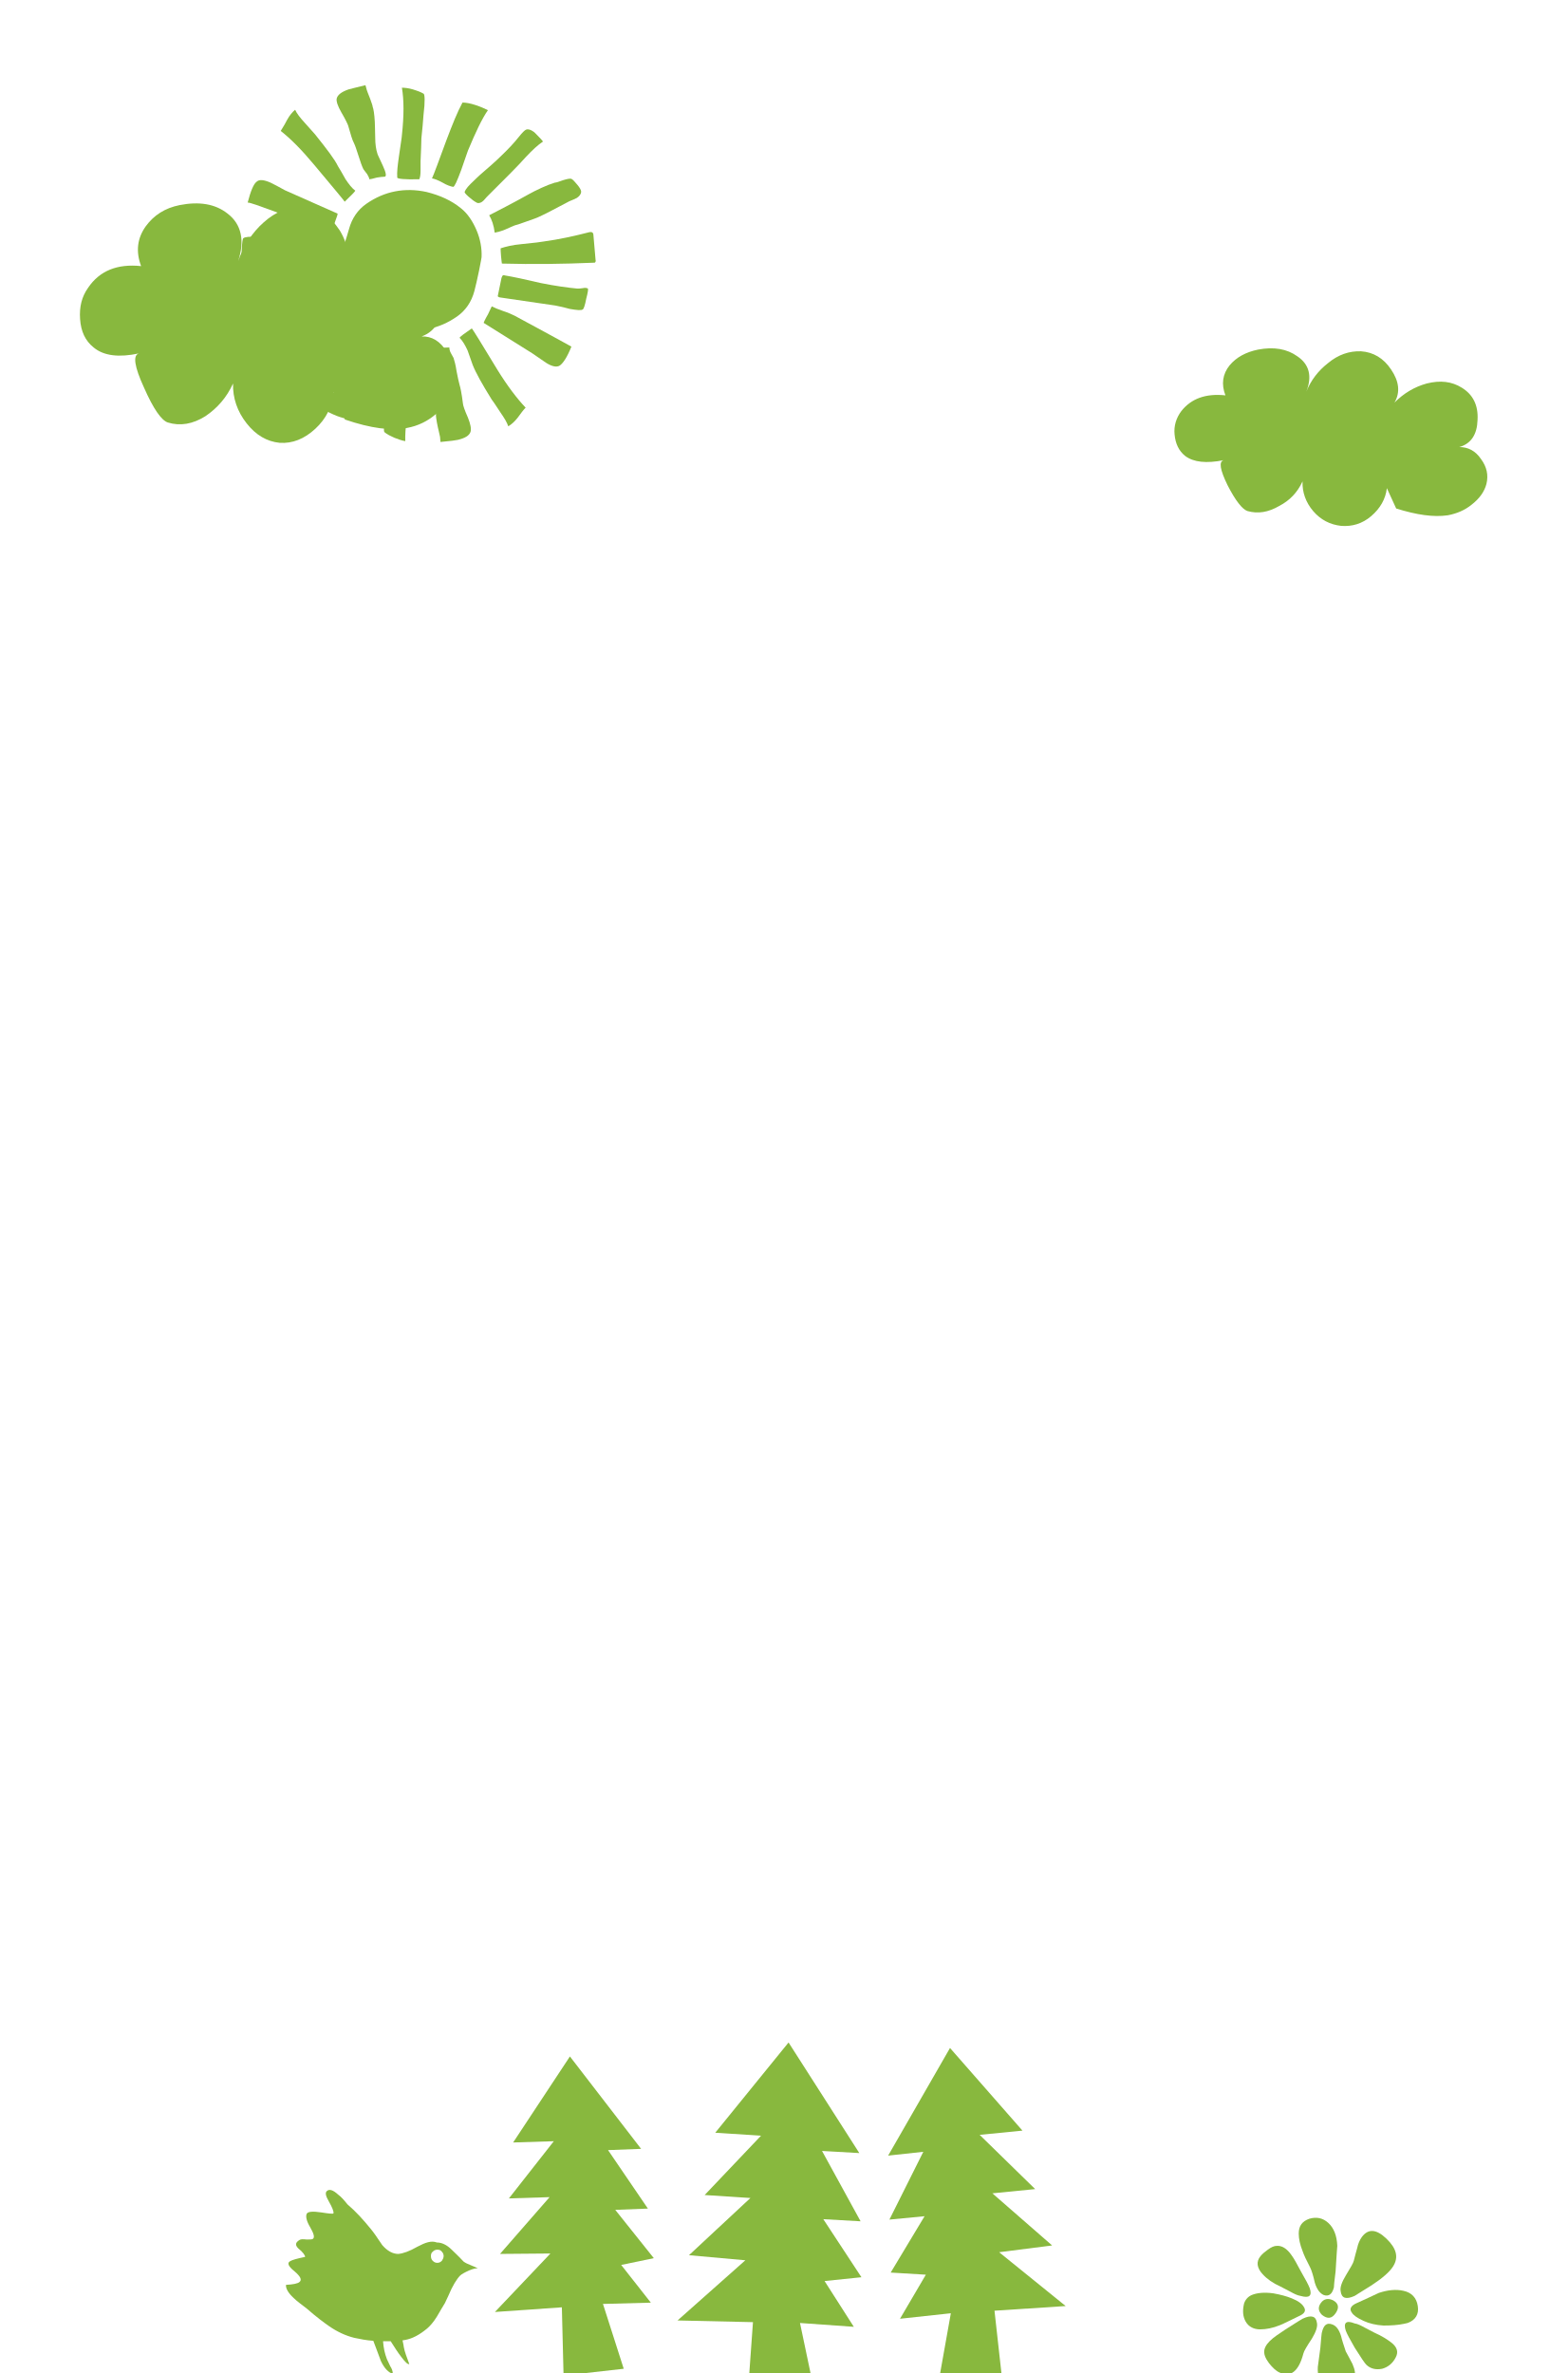
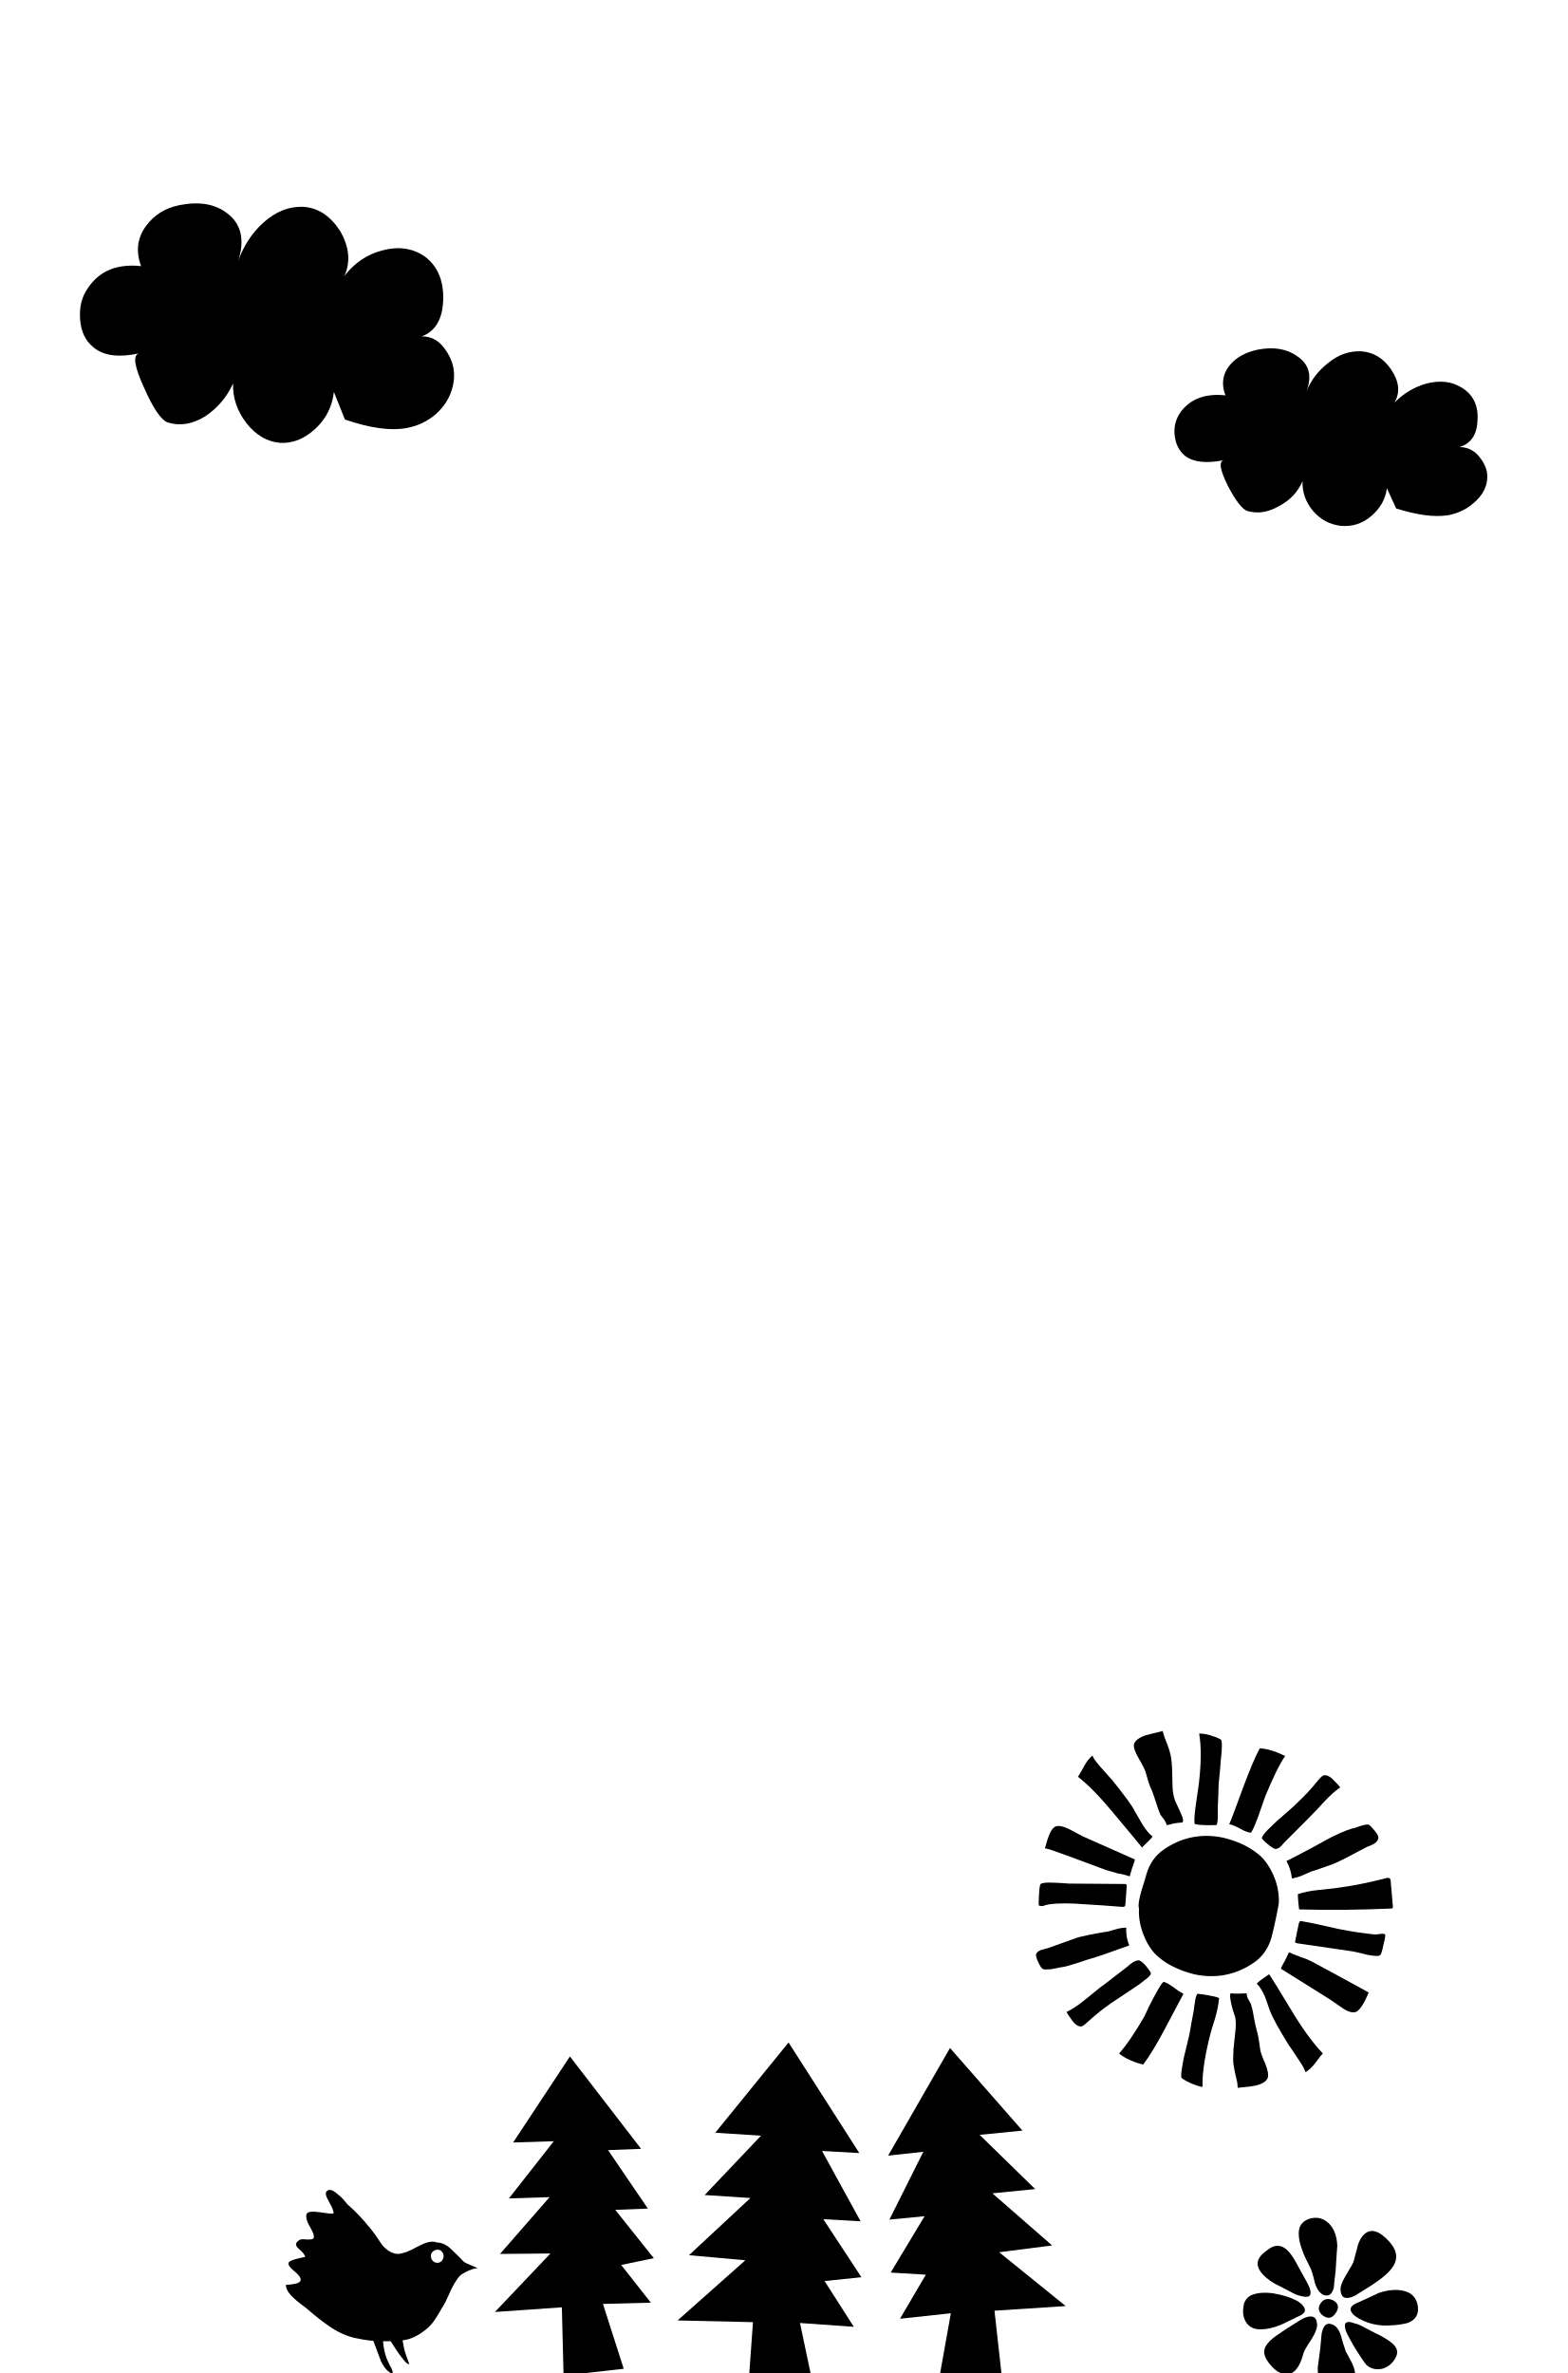
- <svg xmlns="http://www.w3.org/2000/svg" enable-background="new 0 0 370 560" viewBox="0 0 370 560">
-   <g fill="#88b83e">
-     <g transform="translate(-188.15 -388.4)">
-       <path d="m288.1 410.5c-.7-.4-1.5-.7-2.5-1s-1.9-.4-2.6-.4c.5 2.9.5 6.6 0 11.2 0 .4-.3 2.1-.7 5-.3 2.1-.5 3.7-.4 5 0 .3 1.8.5 5.2.4.2-.4.3-1.1.3-2 0-1 0-1.8 0-2.2.1-2.5.2-4.3.2-5.5.2-2 .4-3.8.5-5.5.4-3.2.3-4.9 0-5z" />
-       <path d="m300.4 413.2c-1.2-.4-2.3-.6-3.1-.6-1.2 2.2-2.4 5.2-3.8 8.9-1.8 4.9-2.9 7.9-3.4 9 .6.1 1.4.4 2.5 1 1 .6 1.9.9 2.5 1 .3 0 .9-1.3 1.9-4 1-2.8 1.5-4.4 1.6-4.6 1.8-4.3 3.3-7.5 4.7-9.5-.8-.4-1.7-.8-2.9-1.2z" />
-       <path d="m314.1 419.5c-.7-.5-1.3-.7-1.8-.5-.3.1-.9.7-1.7 1.7-1.1 1.4-2.6 3-4.4 4.7-1 1-2.6 2.4-4.8 4.3-.3.3-1.1 1-2.2 2.1-1 1-1.4 1.7-1.4 2 .1.2.5.7 1.4 1.4.8.7 1.4 1 1.6 1.1.5.1 1-.1 1.5-.6.5-.6.9-1 1.1-1.2l5.1-5.1c1.7-1.7 2.9-3 3.8-4 1.5-1.6 2.8-2.8 4-3.6l-.5-.6c-.8-.8-1.3-1.4-1.7-1.7z" />
-       <path d="m319.1 431.5c-1 .3-2 .7-3.1 1.2-1.3.6-2.3 1.1-3 1.5-4.1 2.3-7.3 3.9-9.4 5 .6 1 1.1 2.4 1.3 4.1.6-.1 1.4-.3 2.4-.7 1.3-.6 2.1-.9 2.3-1 .7-.2 1.7-.5 3-1 1.1-.4 2.1-.7 2.9-1.1 1.6-.7 3.9-2 7-3.6.8-.3 1.4-.6 1.8-.8.6-.4 1-.9 1-1.5 0-.3-.3-.9-.9-1.6s-1-1.2-1.4-1.4c-.3-.1-.9 0-1.9.3-1.1.4-1.7.6-2 .6z" />
-       <path d="m275.5 411.7c-.5-1.3-.8-2-.8-2.1l-.3-1.1c-2.4.6-3.7.9-4 1-1.7.6-2.6 1.3-2.8 2.2-.1.7.3 1.8 1.1 3.2 1 1.7 1.5 2.8 1.6 3.1.6 2.1 1 3.5 1.4 4.2.3.6.6 1.6 1.1 3.1.4 1.3.8 2.4 1.1 3 .1.1.4.6.9 1.2.3.5.5.9.5 1.2.2 0 .8-.1 1.8-.4.7-.1 1.3-.2 1.8-.2s.4-.9-.4-2.6c-.8-1.8-1.3-2.7-1.3-2.9-.3-.9-.5-2.2-.5-3.7 0-1.7-.1-3-.1-3.8-.1-1.8-.3-3-.5-3.5 0-.3-.3-1-.6-1.9z" />
-       <path d="m262.5 420.1c-1.1-1.2-1.9-2.1-2.5-2.8-1-1.1-1.8-2.1-2.2-3-.6.5-1.3 1.3-1.9 2.4-.3.6-.8 1.5-1.5 2.6 2.3 1.8 4.9 4.4 7.9 8 4.7 5.6 7.1 8.5 7.2 8.7 1.4-1.4 2.3-2.2 2.5-2.6-.8-.6-1.5-1.5-2.3-2.7-.8-1.4-1.4-2.5-1.8-3.1-.7-1.5-2.6-4-5.4-7.5z" />
-       <path d="m253.2 438.4 7.8 2.9c.6.2 1.5.4 2.8.8 1.3.2 2.2.5 2.8.7 0 0 .2-.7.6-2 .5-1.3.7-2 .6-2l-12.4-5.5c-1.4-.8-2.6-1.4-3.4-1.8-1.6-.7-2.7-.8-3.3-.2-.7.5-1.4 2.2-2.1 4.9.6 0 2.8.8 6.6 2.2z" />
-       <path d="m265.9 445.2c0-.3 0-.4-.1-.5s-.3-.1-.5-.1l-13.1-.1c-1.4-.1-2.5-.2-3.4-.2-1.7-.1-2.8 0-3.2.3-.2.1-.3 1-.4 2.6s-.1 2.4 0 2.5c.4.1.8.2 1.2 0 .3-.1.7-.2 1.2-.3 2.2-.3 5.1-.3 8.6 0 2 .1 4.9.3 8.7.6.2 0 .4 0 .5-.1s.2-.3.2-.6z" />
-       <path d="m306.4 448.9c.1 1.1.2 1.7.2 1.7 7.4.2 14.5.1 21.5-.2.3 0 .5 0 .5-.1.1-.1.2-.3.1-.6l-.5-5.8c0-.3-.1-.5-.2-.6s-.4-.2-.8-.1c-3.5.9-7.1 1.7-10.8 2.2-.4.1-2.1.3-5.1.6-2.2.2-3.8.6-5 1 0 .2 0 .9.1 1.9z" />
-       <path d="m278.9 490.4c.6.5 1.4.9 2.3 1.3 1 .4 1.9.7 2.6.8-.1-2.8.4-6.5 1.5-11.1.1-.5.5-2.1 1.4-4.9.6-2 .9-3.7 1-4.9 0-.2-.8-.4-2.4-.7-.9-.2-1.8-.3-2.7-.4-.3.4-.5 1.1-.6 2-.1.5-.2 1.2-.3 2.1-.2 1.2-.6 3-1 5.5-.1.4-.5 2.2-1.3 5.4-.6 3-.8 4.7-.5 4.9z" />
-       <path d="m297 437.6c-2.3-1.9-5-3.1-8.2-3.9-5.1-1.1-9.9-.2-14.2 2.8-2 1.4-3.4 3.4-4.1 6-.2.8-.6 2-1.1 3.6-.4 1.5-.7 2.7-.7 3.6 0 .3.1.6.1.8-.1 2.1.3 4.3 1.2 6.4.9 2.2 2.1 3.9 3.6 5.1 2.3 1.9 5.1 3.1 8.2 3.9 5.1 1.1 9.9.2 14.2-2.8 2-1.4 3.4-3.4 4.1-6 .3-1.2.7-2.8 1.1-4.8s.6-3.1.6-3.2c.1-2.1-.3-4.3-1.2-6.4s-2.1-3.9-3.6-5.1z" />
-       <path d="m277 469c-1-.7-1.7-1.1-2.3-1.3-.3-.1-1.1 1.2-2.5 3.8-.7 1.3-1.4 2.7-2.1 4.3-2.3 4-4.3 6.9-6 8.8.6.5 1.5 1.1 2.7 1.6 1.1.5 2.1.8 3 1 1.5-2 3.2-4.8 5-8.2 2.6-4.9 4.1-7.7 4.5-8.5-.6-.3-1.3-.7-2.3-1.5z" />
-       <path d="m267.5 463c-.3.2-.8.5-1.3 1l-5.7 4.4c-.1 0-1.5 1.1-4.3 3.4-1.7 1.4-3.2 2.4-4.5 3l.4.7c.7 1 1.2 1.7 1.4 1.9.6.6 1.2.9 1.7.8.3 0 .9-.5 1.9-1.4 1.3-1.2 3-2.6 5-4l5.4-3.6c1.1-.7 1.9-1.3 2.5-1.8 1.1-.8 1.7-1.4 1.6-1.8-.1-.3-.5-.8-1.1-1.6-.7-.8-1.2-1.2-1.5-1.3-.4-.2-.9 0-1.5.3z" />
-       <path d="m266.5 459.1c-.5-1.2-.8-2.6-.7-4.2-.6 0-1.5.1-2.5.4-1.3.4-2.1.6-2.4.6-3.2.5-5.2 1-6.1 1.2-.2 0-2.6.9-7.4 2.6-.8.2-1.4.4-1.8.5-.7.3-1.1.7-1.1 1.2 0 .4.2 1 .6 1.8.4.9.8 1.4 1.1 1.5s.9.1 1.9 0c.5-.1 1.2-.2 2-.4 1-.1 2.1-.4 3.3-.8.7-.2 1.7-.5 3.1-1 2.2-.6 5.6-1.8 10-3.4z" />
-       <path d="m294.6 471.8c-.3-.5-.4-1-.4-1.4-1.6.1-2.8.1-3.6 0-.4-.1-.4.8 0 2.6.2.9.5 1.9.9 3 .2 1 .2 2.2 0 3.8-.1.9-.2 2.1-.4 3.8-.1 1.8-.1 3 0 3.5.1.6.2 1.4.4 2.2.1.5.3 1.2.5 2.2l.1 1.2c2.3-.2 3.7-.4 4.1-.5 1.7-.4 2.7-1 3-1.9.2-.7 0-1.8-.6-3.3-.8-1.8-1.2-3-1.2-3.4-.3-2.4-.6-3.8-.8-4.4-.2-.7-.4-1.7-.7-3.2-.2-1.4-.5-2.5-.7-3.1.1.1-.2-.3-.6-1.1z" />
-       <path d="m299.5 465.9c-1.6 1.1-2.6 1.8-2.9 2.2.7.7 1.3 1.7 1.9 3 0 0 .4 1.1 1.2 3.4.7 1.8 2.2 4.5 4.5 8.2.1.1.8 1.1 2.1 3.1.9 1.3 1.5 2.3 1.8 3.2.7-.4 1.5-1.1 2.2-2 .8-1.1 1.4-1.9 1.9-2.4-2-2.1-4.3-5.1-6.7-9-3.8-6.3-5.8-9.5-6-9.7z" />
-       <path d="m306.9 461.8c-1.2-.4-2.1-.8-2.7-1.1 0 0-.3.6-.9 1.9-.7 1.2-1 1.9-1 2l11.5 7.2c.6.4 1.6 1.1 3.2 2.2 1.4.9 2.5 1.1 3.2.7.8-.5 1.8-2 2.8-4.5-.2-.1-2.3-1.3-6.2-3.4l-7.2-3.9c-.6-.3-1.5-.7-2.7-1.1z" />
-       <path d="m315.8 455.2c-3.8-.9-6.7-1.5-8.5-1.8-.2-.1-.3-.1-.5 0-.1.1-.2.3-.3.6l-.8 3.9c-.1.3-.1.5 0 .5.1.1.3.2.5.2l13 1.9c.4.1 1.6.3 3.4.8 1.7.3 2.8.4 3.1.1.2-.1.5-.9.8-2.5.4-1.5.5-2.3.4-2.4-.3-.2-.8-.2-1.2-.1-.6.1-1 .1-1.3.1-2.2-.2-5.1-.6-8.6-1.3z" />
+ <svg xmlns="http://www.w3.org/2000/svg" version="1.1" id="p-kintocamp-course__prezentSVG_SP" x="0px" y="0px" viewBox="0 0 370 560" style="enable-background:new 0 0 370 560;" xml:space="preserve" class="u-show--sp p-kintocamp-course__prezentSVG">
+   <g>
+     <g id="sun" class="p-kintocamp-course__prezentSVG_sun">
+       <g id="sun" class="p-kintocamp-course__prezentSVG_sun_in">
+         <path class="p-kintocamp-course__prezentSVGPath" d="M288.1,410.5c-0.7-0.4-1.5-0.7-2.5-1s-1.9-0.4-2.6-0.4c0.5,2.9,0.5,6.6,0,11.2c0,0.4-0.3,2.1-0.7,5    c-0.3,2.1-0.5,3.7-0.4,5c0,0.3,1.8,0.5,5.2,0.4c0.2-0.4,0.3-1.1,0.3-2c0-1,0-1.8,0-2.2c0.1-2.5,0.2-4.3,0.2-5.5    c0.2-2,0.4-3.8,0.5-5.5C288.5,412.3,288.4,410.6,288.1,410.5z" />
+         <path class="p-kintocamp-course__prezentSVGPath" d="M300.4,413.2c-1.2-0.4-2.3-0.6-3.1-0.6c-1.2,2.2-2.4,5.2-3.8,8.9c-1.8,4.9-2.9,7.9-3.4,9    c0.6,0.1,1.4,0.4,2.5,1c1,0.6,1.9,0.9,2.5,1c0.3,0,0.9-1.3,1.9-4c1-2.8,1.5-4.4,1.6-4.6c1.8-4.3,3.3-7.5,4.7-9.5    C302.5,414,301.6,413.6,300.4,413.2L300.4,413.2z" />
+         <path class="p-kintocamp-course__prezentSVGPath" d="M314.1,419.5c-0.7-0.5-1.3-0.7-1.8-0.5c-0.3,0.1-0.9,0.7-1.7,1.7c-1.1,1.4-2.6,3-4.4,4.7    c-1,1-2.6,2.4-4.8,4.3c-0.3,0.3-1.1,1-2.2,2.1c-1,1-1.4,1.7-1.4,2c0.1,0.2,0.5,0.7,1.4,1.4c0.8,0.7,1.4,1,1.6,1.1    c0.5,0.1,1-0.1,1.5-0.6c0.5-0.6,0.9-1,1.1-1.2l5.1-5.1c1.7-1.7,2.9-3,3.8-4c1.5-1.6,2.8-2.8,4-3.6l-0.5-0.6    C315,420.4,314.5,419.8,314.1,419.5L314.1,419.5z" />
+         <path class="p-kintocamp-course__prezentSVGPath" d="M319.1,431.5c-1,0.3-2,0.7-3.1,1.2c-1.3,0.6-2.3,1.1-3,1.5c-4.1,2.3-7.3,3.9-9.4,5c0.6,1,1.1,2.4,1.3,4.1    c0.6-0.1,1.4-0.3,2.4-0.7c1.3-0.6,2.1-0.9,2.3-1c0.7-0.2,1.7-0.5,3-1c1.1-0.4,2.1-0.7,2.9-1.1c1.6-0.7,3.9-2,7-3.6    c0.8-0.3,1.4-0.6,1.8-0.8c0.6-0.4,1-0.9,1-1.5c0-0.3-0.3-0.9-0.9-1.6s-1-1.2-1.4-1.4c-0.3-0.1-0.9,0-1.9,0.3    C320,431.3,319.4,431.5,319.1,431.5L319.1,431.5z" />
+         <path class="p-kintocamp-course__prezentSVGPath" d="M275.5,411.7c-0.5-1.3-0.8-2-0.8-2.1l-0.3-1.1c-2.4,0.6-3.7,0.9-4,1c-1.7,0.6-2.6,1.3-2.8,2.2    c-0.1,0.7,0.3,1.8,1.1,3.2c1,1.7,1.5,2.8,1.6,3.1c0.6,2.1,1,3.5,1.4,4.2c0.3,0.6,0.6,1.6,1.1,3.1c0.4,1.3,0.8,2.4,1.1,3    c0.1,0.1,0.4,0.6,0.9,1.2c0.3,0.5,0.5,0.9,0.5,1.2c0.2,0,0.8-0.1,1.8-0.4c0.7-0.1,1.3-0.2,1.8-0.2s0.4-0.9-0.4-2.6    c-0.8-1.8-1.3-2.7-1.3-2.9c-0.3-0.9-0.5-2.2-0.5-3.7c0-1.7-0.1-3-0.1-3.8c-0.1-1.8-0.3-3-0.5-3.5    C276.1,413.3,275.8,412.6,275.5,411.7L275.5,411.7z" />
+         <path class="p-kintocamp-course__prezentSVGPath" d="M262.5,420.1c-1.1-1.2-1.9-2.1-2.5-2.8c-1-1.1-1.8-2.1-2.2-3c-0.6,0.5-1.3,1.3-1.9,2.4    c-0.3,0.6-0.8,1.5-1.5,2.6c2.3,1.8,4.9,4.4,7.9,8c4.7,5.6,7.1,8.5,7.2,8.7c1.4-1.4,2.3-2.2,2.5-2.6c-0.8-0.6-1.5-1.5-2.3-2.7    c-0.8-1.4-1.4-2.5-1.8-3.1C267.2,426.1,265.3,423.6,262.5,420.1L262.5,420.1z" />
+         <path class="p-kintocamp-course__prezentSVGPath" d="M253.2,438.4l7.8,2.9c0.6,0.2,1.5,0.4,2.8,0.8c1.3,0.2,2.2,0.5,2.8,0.7c0,0,0.2-0.7,0.6-2    c0.5-1.3,0.7-2,0.6-2l-12.4-5.5c-1.4-0.8-2.6-1.4-3.4-1.8c-1.6-0.7-2.7-0.8-3.3-0.2c-0.7,0.5-1.4,2.2-2.1,4.9    C247.2,436.2,249.4,437,253.2,438.4z" />
+         <path class="p-kintocamp-course__prezentSVGPath" d="M265.9,445.2c0-0.3,0-0.4-0.1-0.5s-0.3-0.1-0.5-0.1l-13.1-0.1c-1.4-0.1-2.5-0.2-3.4-0.2    c-1.7-0.1-2.8,0-3.2,0.3c-0.2,0.1-0.3,1-0.4,2.6s-0.1,2.4,0,2.5c0.4,0.1,0.8,0.2,1.2,0c0.3-0.1,0.7-0.2,1.2-0.3    c2.2-0.3,5.1-0.3,8.6,0c2,0.1,4.9,0.3,8.7,0.6c0.2,0,0.4,0,0.5-0.1s0.2-0.3,0.2-0.6L265.9,445.2z" />
+         <path class="p-kintocamp-course__prezentSVGPath" d="M306.4,448.9c0.1,1.1,0.2,1.7,0.2,1.7c7.4,0.2,14.5,0.1,21.5-0.2c0.3,0,0.5,0,0.5-0.1    c0.1-0.1,0.2-0.3,0.1-0.6l-0.5-5.8c0-0.3-0.1-0.5-0.2-0.6s-0.4-0.2-0.8-0.1c-3.5,0.9-7.1,1.7-10.8,2.2c-0.4,0.1-2.1,0.3-5.1,0.6    c-2.2,0.2-3.8,0.6-5,1C306.3,447.2,306.3,447.9,306.4,448.9L306.4,448.9z" />
+         <path class="p-kintocamp-course__prezentSVGPath" d="M278.9,490.4c0.6,0.5,1.4,0.9,2.3,1.3c1,0.4,1.9,0.7,2.6,0.8c-0.1-2.8,0.4-6.5,1.5-11.1    c0.1-0.5,0.5-2.1,1.4-4.9c0.6-2,0.9-3.7,1-4.9c0-0.2-0.8-0.4-2.4-0.7c-0.9-0.2-1.8-0.3-2.7-0.4c-0.3,0.4-0.5,1.1-0.6,2    c-0.1,0.5-0.2,1.2-0.3,2.1c-0.2,1.2-0.6,3-1,5.5c-0.1,0.4-0.5,2.2-1.3,5.4C278.8,488.5,278.6,490.2,278.9,490.4L278.9,490.4z" />
+         <path class="p-kintocamp-course__prezentSVGPath" d="M297,437.6c-2.3-1.9-5-3.1-8.2-3.9c-5.1-1.1-9.9-0.2-14.2,2.8c-2,1.4-3.4,3.4-4.1,6c-0.2,0.8-0.6,2-1.1,3.6    c-0.4,1.5-0.7,2.7-0.7,3.6c0,0.3,0.1,0.6,0.1,0.8c-0.1,2.1,0.3,4.3,1.2,6.4c0.9,2.2,2.1,3.9,3.6,5.1c2.3,1.9,5.1,3.1,8.2,3.9    c5.1,1.1,9.9,0.2,14.2-2.8c2-1.4,3.4-3.4,4.1-6c0.3-1.2,0.7-2.8,1.1-4.8s0.6-3.1,0.6-3.2c0.1-2.1-0.3-4.3-1.2-6.4    S298.5,438.8,297,437.6z" />
+         <path class="p-kintocamp-course__prezentSVGPath" d="M277,469c-1-0.7-1.7-1.1-2.3-1.3c-0.3-0.1-1.1,1.2-2.5,3.8c-0.7,1.3-1.4,2.7-2.1,4.3c-2.3,4-4.3,6.9-6,8.8    c0.6,0.5,1.5,1.1,2.7,1.6c1.1,0.5,2.1,0.8,3,1c1.5-2,3.2-4.8,5-8.2c2.6-4.9,4.1-7.7,4.5-8.5C278.7,470.2,278,469.8,277,469    L277,469z" />
+         <path class="p-kintocamp-course__prezentSVGPath" d="M267.5,463c-0.3,0.2-0.8,0.5-1.3,1l-5.7,4.4c-0.1,0-1.5,1.1-4.3,3.4c-1.7,1.4-3.2,2.4-4.5,3l0.4,0.7    c0.7,1,1.2,1.7,1.4,1.9c0.6,0.6,1.2,0.9,1.7,0.8c0.3,0,0.9-0.5,1.9-1.4c1.3-1.2,3-2.6,5-4l5.4-3.6c1.1-0.7,1.9-1.3,2.5-1.8    c1.1-0.8,1.7-1.4,1.6-1.8c-0.1-0.3-0.5-0.8-1.1-1.6c-0.7-0.8-1.2-1.2-1.5-1.3C268.6,462.5,268.1,462.7,267.5,463z" />
+         <path class="p-kintocamp-course__prezentSVGPath" d="M266.5,459.1c-0.5-1.2-0.8-2.6-0.7-4.2c-0.6,0-1.5,0.1-2.5,0.4c-1.3,0.4-2.1,0.6-2.4,0.6    c-3.2,0.5-5.2,1-6.1,1.2c-0.2,0-2.6,0.9-7.4,2.6c-0.8,0.2-1.4,0.4-1.8,0.5c-0.7,0.3-1.1,0.7-1.1,1.2c0,0.4,0.2,1,0.6,1.8    c0.4,0.9,0.8,1.4,1.1,1.5s0.9,0.1,1.9,0c0.5-0.1,1.2-0.2,2-0.4c1-0.1,2.1-0.4,3.3-0.8c0.7-0.2,1.7-0.5,3.1-1    C258.7,461.9,262.1,460.7,266.5,459.1L266.5,459.1z" />
+         <path class="p-kintocamp-course__prezentSVGPath" d="M294.6,471.8c-0.3-0.5-0.4-1-0.4-1.4c-1.6,0.1-2.8,0.1-3.6,0c-0.4-0.1-0.4,0.8,0,2.6c0.2,0.9,0.5,1.9,0.9,3    c0.2,1,0.2,2.2,0,3.8c-0.1,0.9-0.2,2.1-0.4,3.8c-0.1,1.8-0.1,3,0,3.5c0.1,0.6,0.2,1.4,0.4,2.2c0.1,0.5,0.3,1.2,0.5,2.2l0.1,1.2    c2.3-0.2,3.7-0.4,4.1-0.5c1.7-0.4,2.7-1,3-1.9c0.2-0.7,0-1.8-0.6-3.3c-0.8-1.8-1.2-3-1.2-3.4c-0.3-2.4-0.6-3.8-0.8-4.4    c-0.2-0.7-0.4-1.7-0.7-3.2c-0.2-1.4-0.5-2.5-0.7-3.1C295.3,473,295,472.6,294.6,471.8L294.6,471.8z" />
+         <path class="p-kintocamp-course__prezentSVGPath" d="M299.5,465.9c-1.6,1.1-2.6,1.8-2.9,2.2c0.7,0.7,1.3,1.7,1.9,3c0,0,0.4,1.1,1.2,3.4c0.7,1.8,2.2,4.5,4.5,8.2    c0.1,0.1,0.8,1.1,2.1,3.1c0.9,1.3,1.5,2.3,1.8,3.2c0.7-0.4,1.5-1.1,2.2-2c0.8-1.1,1.4-1.9,1.9-2.4c-2-2.1-4.3-5.1-6.7-9    C301.7,469.3,299.7,466.1,299.5,465.9L299.5,465.9z" />
+         <path class="p-kintocamp-course__prezentSVGPath" d="M306.9,461.8c-1.2-0.4-2.1-0.8-2.7-1.1c0,0-0.3,0.6-0.9,1.9c-0.7,1.2-1,1.9-1,2l11.5,7.2    c0.6,0.4,1.6,1.1,3.2,2.2c1.4,0.9,2.5,1.1,3.2,0.7c0.8-0.5,1.8-2,2.8-4.5c-0.2-0.1-2.3-1.3-6.2-3.4l-7.2-3.9    C309,462.6,308.1,462.2,306.9,461.8L306.9,461.8z" />
+         <path class="p-kintocamp-course__prezentSVGPath" d="M315.8,455.2c-3.8-0.9-6.7-1.5-8.5-1.8c-0.2-0.1-0.3-0.1-0.5,0c-0.1,0.1-0.2,0.3-0.3,0.6l-0.8,3.9    c-0.1,0.3-0.1,0.5,0,0.5c0.1,0.1,0.3,0.2,0.5,0.2l13,1.9c0.4,0.1,1.6,0.3,3.4,0.8c1.7,0.3,2.8,0.4,3.1,0.1    c0.2-0.1,0.5-0.9,0.8-2.5c0.4-1.5,0.5-2.3,0.4-2.4c-0.3-0.2-0.8-0.2-1.2-0.1c-0.6,0.1-1,0.1-1.3,0.1    C322.2,456.3,319.3,455.9,315.8,455.2L315.8,455.2z" />
+       </g>
    </g>
-     <path d="m53.7 50.4c-2.9-2.3-6.7-2.9-11.3-2-3.5.7-6.1 2.4-8 5-2 2.8-2.4 5.9-1.1 9.4-5.6-.6-9.8 1.1-12.5 5.1-1.5 2.1-2.1 4.5-1.9 7.4s1.2 5.1 3.2 6.7c2.4 2 6 2.4 10.7 1.4-1.5.4-1.1 3.1 1.2 8.1 2.2 5 4.1 7.7 5.6 8.2 2.9.9 5.9.4 8.9-1.5 2.8-1.9 5-4.4 6.5-7.7-.1 3.4 1 6.6 3.2 9.4s4.8 4.3 7.8 4.6c3 .2 5.8-.9 8.4-3.3s4-5.3 4.4-8.7l2.6 6.5c6.1 2.1 11 2.7 14.6 2 2.7-.5 4.9-1.6 6.9-3.3 2.1-1.9 3.4-4.1 4-6.7.6-2.8.2-5.4-1.4-7.9-1.6-2.6-3.6-3.8-6-3.7 3.3-1.2 5-4.2 5.1-8.8.1-4.5-1.4-7.9-4.4-10.1-2.9-2-6.3-2.4-10-1.4-3.5.9-6.5 2.9-8.9 6 1.5-3.4 1.1-7-1.1-10.7-2.3-3.5-5.2-5.4-8.7-5.6-3.3-.1-6.4 1.1-9.3 3.7-2.7 2.4-4.7 5.5-6 9.1 1.6-4.8.8-8.7-2.5-11.2z" />
-     <path d="m328.3 87.2c-1.8-2.7-4.2-4.1-7.1-4.3-2.8-.1-5.4.8-7.8 2.8-2.3 1.8-4 4-5.1 6.7 1.4-3.6.7-6.4-2.1-8.3-2.5-1.8-5.6-2.3-9.3-1.6-2.9.6-5.1 1.8-6.7 3.7-1.7 2.1-2 4.5-1 7.1-4.7-.5-8.1.8-10.4 3.7-1.2 1.6-1.8 3.5-1.6 5.5.2 2.2 1 3.9 2.5 5.1 2 1.5 5 1.8 9.1 1-1.2.3-.9 2.2.9 5.9 1.9 3.7 3.5 5.7 4.7 6.1 2.5.7 4.9.3 7.5-1.2 2.5-1.3 4.3-3.2 5.5-5.8-.1 2.6.8 5 2.5 7 1.8 2.1 4 3.2 6.6 3.5 2.6.2 5-.5 7.1-2.3s3.4-4 3.7-6.6l2.2 4.8c4.8 1.5 8.8 2.1 12.2 1.6 2.1-.4 4-1.2 5.6-2.5 1.8-1.4 3-3 3.5-4.9.5-2.1.1-4-1.3-5.9-1.3-1.9-3-2.8-5.1-2.8 2.8-.8 4.2-3 4.3-6.4.2-3.5-1.1-6-3.7-7.6-2.4-1.5-5.1-1.8-8.3-1-2.9.8-5.4 2.3-7.6 4.5 1.4-2.4 1.1-5-.8-7.8z" />
-     <path d="m98.5 530.2c-1.9 1.1-3.4 1.6-4.5 1.7-1.3 0-2.6-.7-3.8-2.1-1.2-1.8-2.1-3.1-2.7-3.8-1.7-2.1-3.5-4.1-5.5-5.8-.8-1-1.5-1.8-2.2-2.3-1.2-1.1-2.1-1.4-2.7-.8-.4.4-.2 1.2.5 2.4.8 1.4 1.2 2.4 1.1 2.8 0 .2-1 .1-2.9-.2-2-.3-3.1-.2-3.4.3-.3.6-.1 1.7.8 3.2.8 1.4 1.1 2.3.7 2.7-.2.2-.7.2-1.5.2-.9-.1-1.4-.1-1.7.1-1 .6-1.1 1.2-.3 2 1.1.9 1.6 1.6 1.6 2-1.9.4-3 .7-3.5 1-.8.4-.5 1.2 1 2.4 1.4 1.2 1.8 2 1.2 2.5-.4.4-1.5.6-3.2.7-.1.8.5 1.9 1.8 3.1.7.7 1.8 1.5 3.1 2.5 2.4 2.1 4.2 3.4 5.2 4.1 2 1.4 4 2.3 6 2.8 1.4.3 2.9.6 4.5.7.4 1 1 2.7 1.8 4.8.8 1.7 1.8 2.7 2.8 3 0-.6-.2-1.2-.6-1.8l-.8-1.7c-.5-1.3-.8-2.7-.9-4.2h1.8c.9 1.4 1.7 2.7 2.5 3.7.9 1.2 1.5 1.8 1.9 1.7-.6-1.6-1.1-2.9-1.3-4 0-.1-.1-.7-.3-1.6l.6-.1c1.7-.3 3.4-1.2 5.2-2.7.7-.6 1.5-1.5 2.3-2.8.9-1.5 1.5-2.6 1.9-3.2l.8-1.7c1-2.4 2-4 2.8-4.8.3-.3 1-.7 2.1-1.2 1.2-.5 1.9-.6 2.2-.4-.3-.2-.9-.5-1.7-.8s-1.4-.6-1.8-.9c-1.2-1.3-2.2-2.2-2.8-2.8-1.1-1.1-2.3-1.7-3.5-1.7-1.3-.5-2.7 0-4.6 1m3.6 3.3c-.3-.3-.4-.7-.4-1.1s.1-.8.4-1c.3-.3.6-.5 1.1-.5s.8.1 1.1.5c.3.3.4.7.4 1 0 .4-.2.8-.4 1.1-.3.3-.6.5-1.1.5s-.8-.2-1.1-.5z" />
-     <path d="m143.5 507.4 7.8-.3-16.8-21.8-13.4 20.3 9.6-.3-10.6 13.5 9.6-.3-11.7 13.4 11.9-.1-13.1 13.8 15.8-1.1.4 16.1 14.2-1.6-4.9-15.3 11.3-.3-7-8.9 7.7-1.6-9.1-11.4 7.7-.3z" />
-     <path d="m159.9 547.6 17.8.4-1.3 18.1 16.1-.3-3.7-17.6 12.7.9-6.9-10.8 8.7-.9-9-13.7 8.8.5-9.1-16.6 8.8.5-16.7-26.1-17.3 21.3 10.8.7-13.3 14 10.8.7-14.5 13.5 13.3 1.2z" />
-     <path d="m234.2 517.6 10.1-1-13.1-12.8 10.1-1-17.1-19.5-14.6 25.4 8.3-.9-8 16 8.3-.8-8 13.3 8.3.5-6.1 10.4 12-1.3-3 16.8 15.2-.3-1.9-17.1 16.8-1.1-15.7-12.7 12.5-1.6z" />
-     <path d="m315.6 530c-.1-2.4-.8-4.2-2.1-5.4s-2.8-1.5-4.5-1c-1.7.6-2.5 1.7-2.5 3.5 0 1.2.3 2.6.9 4.1.3.9.9 2.2 1.8 3.9.3.6.7 1.8 1.1 3.6.5 1.6 1.2 2.5 2.1 2.9 1.2.4 2-.2 2.4-1.8 0-.2.1-1.5.4-3.8.2-3.8.4-5.8.4-6z" />
-     <path d="m319.5 533.5c-.1.5-.8 1.7-1.9 3.5-.9 1.5-1.4 2.8-1.2 3.7.2 1.7 1.3 2 3.3 1.1.1-.1 1.5-.9 4-2.5 2.6-1.7 4.3-3.2 5.1-4.5 1.3-2.1.8-4.2-1.6-6.5s-4.3-2.4-5.8-.4c-.5.7-.9 1.6-1.1 2.6-.2.8-.5 1.7-.8 3z" />
-     <path d="m331.3 548.4.9-.2c1.9-.7 2.7-2.1 2.4-4-.3-2-1.5-3.2-3.4-3.6-1.7-.4-3.7-.2-5.8.5-2.3 1.1-4.1 1.9-5.2 2.4-1.4.6-1.8 1.4-1.2 2.2.4.7 1.3 1.3 2.8 2 1.3.6 2.9 1 4.7 1.1 1.8 0 3.4-.1 4.8-.4z" />
-     <path d="m315.2 545.9c.9-1.3.7-2.3-.5-3l-.2-.1c-1.1-.5-2.1-.3-2.8.7s-.6 1.9.3 2.8c1.3 1 2.3.9 3.2-.4z" />
-     <path d="m317.6 550c.3.8 1 2.1 2.1 4 1.5 2.4 2.4 3.7 2.7 4 1 1 2.3 1.3 3.8 1 1.4-.4 2.5-1.3 3.2-2.7.7-1.3.3-2.5-1.2-3.6-.8-.6-2-1.4-3.8-2.2-.2-.1-1-.5-2.3-1.2-.9-.5-1.7-.9-2.4-1-2-.8-2.7-.2-2.1 1.7z" />
-     <path d="m319.2 557.9c-.8-1.5-1.3-2.5-1.6-3-.5-1.5-.9-2.7-1.1-3.6-.5-1.6-1.2-2.5-2.2-2.8-1.2-.4-1.9.2-2.3 1.8-.1.2-.2 1.4-.4 3.8-.1.7-.3 2.2-.6 4.5-.1 2 .4 3.3 1.4 4 .3.2.8.3 1.4.3h1.4c2.3 0 3.8-.5 4.3-1.5s.3-2.1-.3-3.5z" />
-     <path d="m298.4 554.5c-.2 1 .2 2 1.1 3.2.8 1 1.6 1.8 2.5 2.2 2.6 1.2 4.5-.3 5.6-4.5.1-.5.8-1.7 2-3.5.9-1.5 1.4-2.8 1.2-3.7-.2-1.6-1.3-2-3.4-1-.2.1-1.5.9-4 2.5-1.8 1.2-2.8 1.9-3 2.1-1.1.9-1.8 1.8-2 2.7z" />
-     <path d="m304.9 542.4c-1.2-.5-2.7-.9-4.4-1.2-2.2-.3-3.9-.1-5.1.4-.9.4-1.5 1.1-1.8 2-.4 1.7-.3 3.1.4 4.3s1.9 1.8 3.4 1.8c1.4 0 3-.3 4.7-1 1-.4 2.5-1.2 4.4-2.1 1.4-.6 1.8-1.3 1.2-2.2-.4-.7-1.3-1.4-2.8-2z" />
-     <path d="m309.1 540c-.3-.8-1-2.1-2.1-4-.9-1.7-1.6-3-2.2-3.8-1.1-1.6-2.3-2.3-3.5-2.2-.6 0-1.3.3-2.1.9-.7.5-1.3 1-1.7 1.5-1.1 1.3-.9 2.8.5 4.3 1 1.1 2.4 2.1 4.2 2.9.2.1 1 .5 2.3 1.2.9.5 1.7.9 2.4 1 2.1.6 2.8 0 2.2-1.8z" />
+     <path id="cloud" class="p-kintocamp-course__prezentSVG_cloud p-kintocamp-course__prezentSVGPath" d="M53.7,50.4c-2.9-2.3-6.7-2.9-11.3-2c-3.5,0.7-6.1,2.4-8,5c-2,2.8-2.4,5.9-1.1,9.4   c-5.6-0.6-9.8,1.1-12.5,5.1c-1.5,2.1-2.1,4.5-1.9,7.4s1.2,5.1,3.2,6.7c2.4,2,6,2.4,10.7,1.4c-1.5,0.4-1.1,3.1,1.2,8.1   c2.2,5,4.1,7.7,5.6,8.2c2.9,0.9,5.9,0.4,8.9-1.5c2.8-1.9,5-4.4,6.5-7.7c-0.1,3.4,1,6.6,3.2,9.4s4.8,4.3,7.8,4.6   c3,0.2,5.8-0.9,8.4-3.3s4-5.3,4.4-8.7l2.6,6.5c6.1,2.1,11,2.7,14.6,2c2.7-0.5,4.9-1.6,6.9-3.3c2.1-1.9,3.4-4.1,4-6.7   c0.6-2.8,0.2-5.4-1.4-7.9c-1.6-2.6-3.6-3.8-6-3.7c3.3-1.2,5-4.2,5.1-8.8c0.1-4.5-1.4-7.9-4.4-10.1c-2.9-2-6.3-2.4-10-1.4   c-3.5,0.9-6.5,2.9-8.9,6c1.5-3.4,1.1-7-1.1-10.7c-2.3-3.5-5.2-5.4-8.7-5.6c-3.3-0.1-6.4,1.1-9.3,3.7c-2.7,2.4-4.7,5.5-6,9.1   C57.8,56.8,57,52.9,53.7,50.4z" />
+     <path id="cloud_1_" class="p-kintocamp-course__prezentSVG_cloud2 p-kintocamp-course__prezentSVGPath" d="M328.3,87.2c-1.8-2.7-4.2-4.1-7.1-4.3c-2.8-0.1-5.4,0.8-7.8,2.8c-2.3,1.8-4,4-5.1,6.7   c1.4-3.6,0.7-6.4-2.1-8.3c-2.5-1.8-5.6-2.3-9.3-1.6c-2.9,0.6-5.1,1.8-6.7,3.7c-1.7,2.1-2,4.5-1,7.1c-4.7-0.5-8.1,0.8-10.4,3.7   c-1.2,1.6-1.8,3.5-1.6,5.5c0.2,2.2,1,3.9,2.5,5.1c2,1.5,5,1.8,9.1,1c-1.2,0.3-0.9,2.2,0.9,5.9c1.9,3.7,3.5,5.7,4.7,6.1   c2.5,0.7,4.9,0.3,7.5-1.2c2.5-1.3,4.3-3.2,5.5-5.8c-0.1,2.6,0.8,5,2.5,7c1.8,2.1,4,3.2,6.6,3.5c2.6,0.2,5-0.5,7.1-2.3   s3.4-4,3.7-6.6l2.2,4.8c4.8,1.5,8.8,2.1,12.2,1.6c2.1-0.4,4-1.2,5.6-2.5c1.8-1.4,3-3,3.5-4.9c0.5-2.1,0.1-4-1.3-5.9   c-1.3-1.9-3-2.8-5.1-2.8c2.8-0.8,4.2-3,4.3-6.4c0.2-3.5-1.1-6-3.7-7.6c-2.4-1.5-5.1-1.8-8.3-1c-2.9,0.8-5.4,2.3-7.6,4.5   C330.5,92.6,330.2,90,328.3,87.2L328.3,87.2z" />
+     <path id="bird" class="p-kintocamp-course__prezentSVG_bird p-kintocamp-course__prezentSVGPath" d="M98.5,530.2c-1.9,1.1-3.4,1.6-4.5,1.7c-1.3,0-2.6-0.7-3.8-2.1c-1.2-1.8-2.1-3.1-2.7-3.8   c-1.7-2.1-3.5-4.1-5.5-5.8c-0.8-1-1.5-1.8-2.2-2.3c-1.2-1.1-2.1-1.4-2.7-0.8c-0.4,0.4-0.2,1.2,0.5,2.4c0.8,1.4,1.2,2.4,1.1,2.8   c0,0.2-1,0.1-2.9-0.2c-2-0.3-3.1-0.2-3.4,0.3c-0.3,0.6-0.1,1.7,0.8,3.2c0.8,1.4,1.1,2.3,0.7,2.7c-0.2,0.2-0.7,0.2-1.5,0.2   c-0.9-0.1-1.4-0.1-1.7,0.1c-1,0.6-1.1,1.2-0.3,2c1.1,0.9,1.6,1.6,1.6,2c-1.9,0.4-3,0.7-3.5,1c-0.8,0.4-0.5,1.2,1,2.4   c1.4,1.2,1.8,2,1.2,2.5c-0.4,0.4-1.5,0.6-3.2,0.7c-0.1,0.8,0.5,1.9,1.8,3.1c0.7,0.7,1.8,1.5,3.1,2.5c2.4,2.1,4.2,3.4,5.2,4.1   c2,1.4,4,2.3,6,2.8c1.4,0.3,2.9,0.6,4.5,0.7c0.4,1,1,2.7,1.8,4.8c0.8,1.7,1.8,2.7,2.8,3c0-0.6-0.2-1.2-0.6-1.8l-0.8-1.7   c-0.5-1.3-0.8-2.7-0.9-4.2h1.8c0.9,1.4,1.7,2.7,2.5,3.7c0.9,1.2,1.5,1.8,1.9,1.7c-0.6-1.6-1.1-2.9-1.3-4c0-0.1-0.1-0.7-0.3-1.6   l0.6-0.1c1.7-0.3,3.4-1.2,5.2-2.7c0.7-0.6,1.5-1.5,2.3-2.8c0.9-1.5,1.5-2.6,1.9-3.2l0.8-1.7c1-2.4,2-4,2.8-4.8   c0.3-0.3,1-0.7,2.1-1.2c1.2-0.5,1.9-0.6,2.2-0.4c-0.3-0.2-0.9-0.5-1.7-0.8s-1.4-0.6-1.8-0.9c-1.2-1.3-2.2-2.2-2.8-2.8   c-1.1-1.1-2.3-1.7-3.5-1.7C101.8,528.7,100.4,529.2,98.5,530.2 M102.1,533.5c-0.3-0.3-0.4-0.7-0.4-1.1s0.1-0.8,0.4-1   c0.3-0.3,0.6-0.5,1.1-0.5s0.8,0.1,1.1,0.5c0.3,0.3,0.4,0.7,0.4,1c0,0.4-0.2,0.8-0.4,1.1c-0.3,0.3-0.6,0.5-1.1,0.5   S102.4,533.8,102.1,533.5z" />
+     <path id="tree" class="p-kintocamp-course__prezentSVG_tree p-kintocamp-course__prezentSVGPath" d="M143.5,507.4l7.8-0.3l-16.8-21.8l-13.4,20.3l9.6-0.3l-10.6,13.5l9.6-0.3L118,531.9l11.9-0.1   l-13.1,13.8l15.8-1.1l0.4,16.1l14.2-1.6l-4.9-15.3l11.3-0.3l-7-8.9l7.7-1.6l-9.1-11.4l7.7-0.3L143.5,507.4z" />
+     <path id="tree2" class="p-kintocamp-course__prezentSVG_tree p-kintocamp-course__prezentSVGPath" d="M159.9,547.6l17.8,0.4l-1.3,18.1l16.1-0.3l-3.7-17.6l12.7,0.9l-6.9-10.8l8.7-0.9l-9-13.7l8.8,0.5   l-9.1-16.6l8.8,0.5L186.1,482l-17.3,21.3l10.8,0.7l-13.3,14l10.8,0.7l-14.5,13.5l13.3,1.2L159.9,547.6z" />
+     <path id="tree3" class="p-kintocamp-course__prezentSVG_tree p-kintocamp-course__prezentSVGPath" d="M234.2,517.6l10.1-1l-13.1-12.8l10.1-1l-17.1-19.5l-14.6,25.4l8.3-0.9l-8,16l8.3-0.8l-8,13.3   l8.3,0.5l-6.1,10.4l12-1.3l-3,16.8l15.2-0.3l-1.9-17.1l16.8-1.1l-15.7-12.7l12.5-1.6L234.2,517.6z" />
+     <g id="flower" class="p-kintocamp-course__prezentSVG_flower">
+       <path class="p-kintocamp-course__prezentSVGPath" d="M315.6,530c-0.1-2.4-0.8-4.2-2.1-5.4s-2.8-1.5-4.5-1c-1.7,0.6-2.5,1.7-2.5,3.5c0,1.2,0.3,2.6,0.9,4.1    c0.3,0.9,0.9,2.2,1.8,3.9c0.3,0.6,0.7,1.8,1.1,3.6c0.5,1.6,1.2,2.5,2.1,2.9c1.2,0.4,2-0.2,2.4-1.8c0-0.2,0.1-1.5,0.4-3.8    C315.4,532.2,315.6,530.2,315.6,530L315.6,530z" />
+       <path class="p-kintocamp-course__prezentSVGPath" d="M319.5,533.5c-0.1,0.5-0.8,1.7-1.9,3.5c-0.9,1.5-1.4,2.8-1.2,3.7c0.2,1.7,1.3,2,3.3,1.1    c0.1-0.1,1.5-0.9,4-2.5c2.6-1.7,4.3-3.2,5.1-4.5c1.3-2.1,0.8-4.2-1.6-6.5s-4.3-2.4-5.8-0.4c-0.5,0.7-0.9,1.6-1.1,2.6    C320.1,531.3,319.8,532.2,319.5,533.5L319.5,533.5z" />
+       <path class="p-kintocamp-course__prezentSVGPath" d="M331.3,548.4l0.9-0.2c1.9-0.7,2.7-2.1,2.4-4c-0.3-2-1.5-3.2-3.4-3.6c-1.7-0.4-3.7-0.2-5.8,0.5    c-2.3,1.1-4.1,1.9-5.2,2.4c-1.4,0.6-1.8,1.4-1.2,2.2c0.4,0.7,1.3,1.3,2.8,2c1.3,0.6,2.9,1,4.7,1.1    C328.3,548.8,329.9,548.7,331.3,548.4L331.3,548.4z" />
+       <path class="p-kintocamp-course__prezentSVGPath" d="M315.2,545.9c0.9-1.3,0.7-2.3-0.5-3l-0.2-0.1c-1.1-0.5-2.1-0.3-2.8,0.7s-0.6,1.9,0.3,2.8    C313.3,547.3,314.3,547.2,315.2,545.9z" />
+       <path class="p-kintocamp-course__prezentSVGPath" d="M317.6,550c0.3,0.8,1,2.1,2.1,4c1.5,2.4,2.4,3.7,2.7,4c1,1,2.3,1.3,3.8,1c1.4-0.4,2.5-1.3,3.2-2.7    c0.7-1.3,0.3-2.5-1.2-3.6c-0.8-0.6-2-1.4-3.8-2.2c-0.2-0.1-1-0.5-2.3-1.2c-0.9-0.5-1.7-0.9-2.4-1C317.7,547.5,317,548.1,317.6,550    L317.6,550z" />
+       <path class="p-kintocamp-course__prezentSVGPath" d="M319.2,557.9c-0.8-1.5-1.3-2.5-1.6-3c-0.5-1.5-0.9-2.7-1.1-3.6c-0.5-1.6-1.2-2.5-2.2-2.8    c-1.2-0.4-1.9,0.2-2.3,1.8c-0.1,0.2-0.2,1.4-0.4,3.8c-0.1,0.7-0.3,2.2-0.6,4.5c-0.1,2,0.4,3.3,1.4,4c0.3,0.2,0.8,0.3,1.4,0.3h1.4    c2.3,0,3.8-0.5,4.3-1.5S319.8,559.3,319.2,557.9L319.2,557.9z" />
+       <path class="p-kintocamp-course__prezentSVGPath" d="M298.4,554.5c-0.2,1,0.2,2,1.1,3.2c0.8,1,1.6,1.8,2.5,2.2c2.6,1.2,4.5-0.3,5.6-4.5c0.1-0.5,0.8-1.7,2-3.5    c0.9-1.5,1.4-2.8,1.2-3.7c-0.2-1.6-1.3-2-3.4-1c-0.2,0.1-1.5,0.9-4,2.5c-1.8,1.2-2.8,1.9-3,2.1    C299.3,552.7,298.6,553.6,298.4,554.5L298.4,554.5z" />
+       <path class="p-kintocamp-course__prezentSVGPath" d="M304.9,542.4c-1.2-0.5-2.7-0.9-4.4-1.2c-2.2-0.3-3.9-0.1-5.1,0.4c-0.9,0.4-1.5,1.1-1.8,2    c-0.4,1.7-0.3,3.1,0.4,4.3s1.9,1.8,3.4,1.8c1.4,0,3-0.3,4.7-1c1-0.4,2.5-1.2,4.4-2.1c1.4-0.6,1.8-1.3,1.2-2.2    C307.3,543.7,306.4,543,304.9,542.4L304.9,542.4z" />
+       <path class="p-kintocamp-course__prezentSVGPath" d="M309.1,540c-0.3-0.8-1-2.1-2.1-4c-0.9-1.7-1.6-3-2.2-3.8c-1.1-1.6-2.3-2.3-3.5-2.2c-0.6,0-1.3,0.3-2.1,0.9    c-0.7,0.5-1.3,1-1.7,1.5c-1.1,1.3-0.9,2.8,0.5,4.3c1,1.1,2.4,2.1,4.2,2.9c0.2,0.1,1,0.5,2.3,1.2c0.9,0.5,1.7,0.9,2.4,1    C309,542.4,309.7,541.8,309.1,540L309.1,540z" />
+     </g>
  </g>
</svg>
